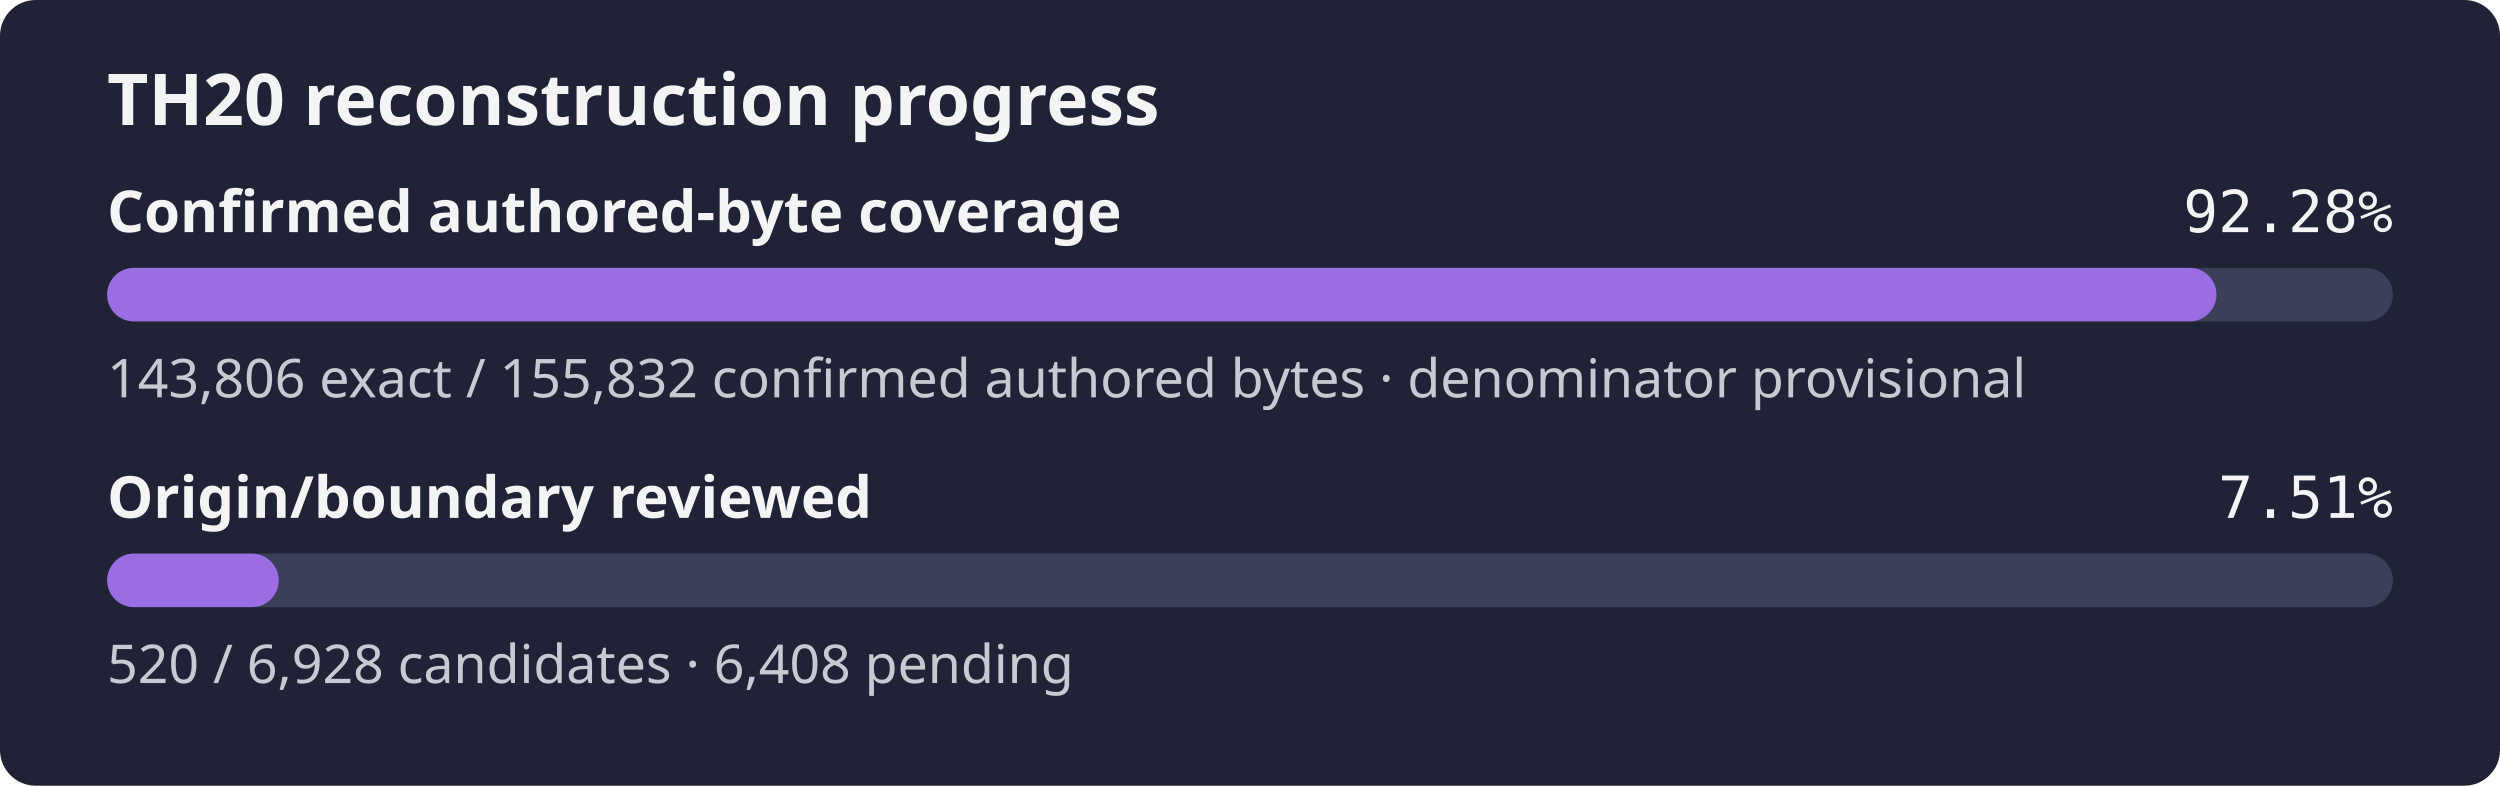
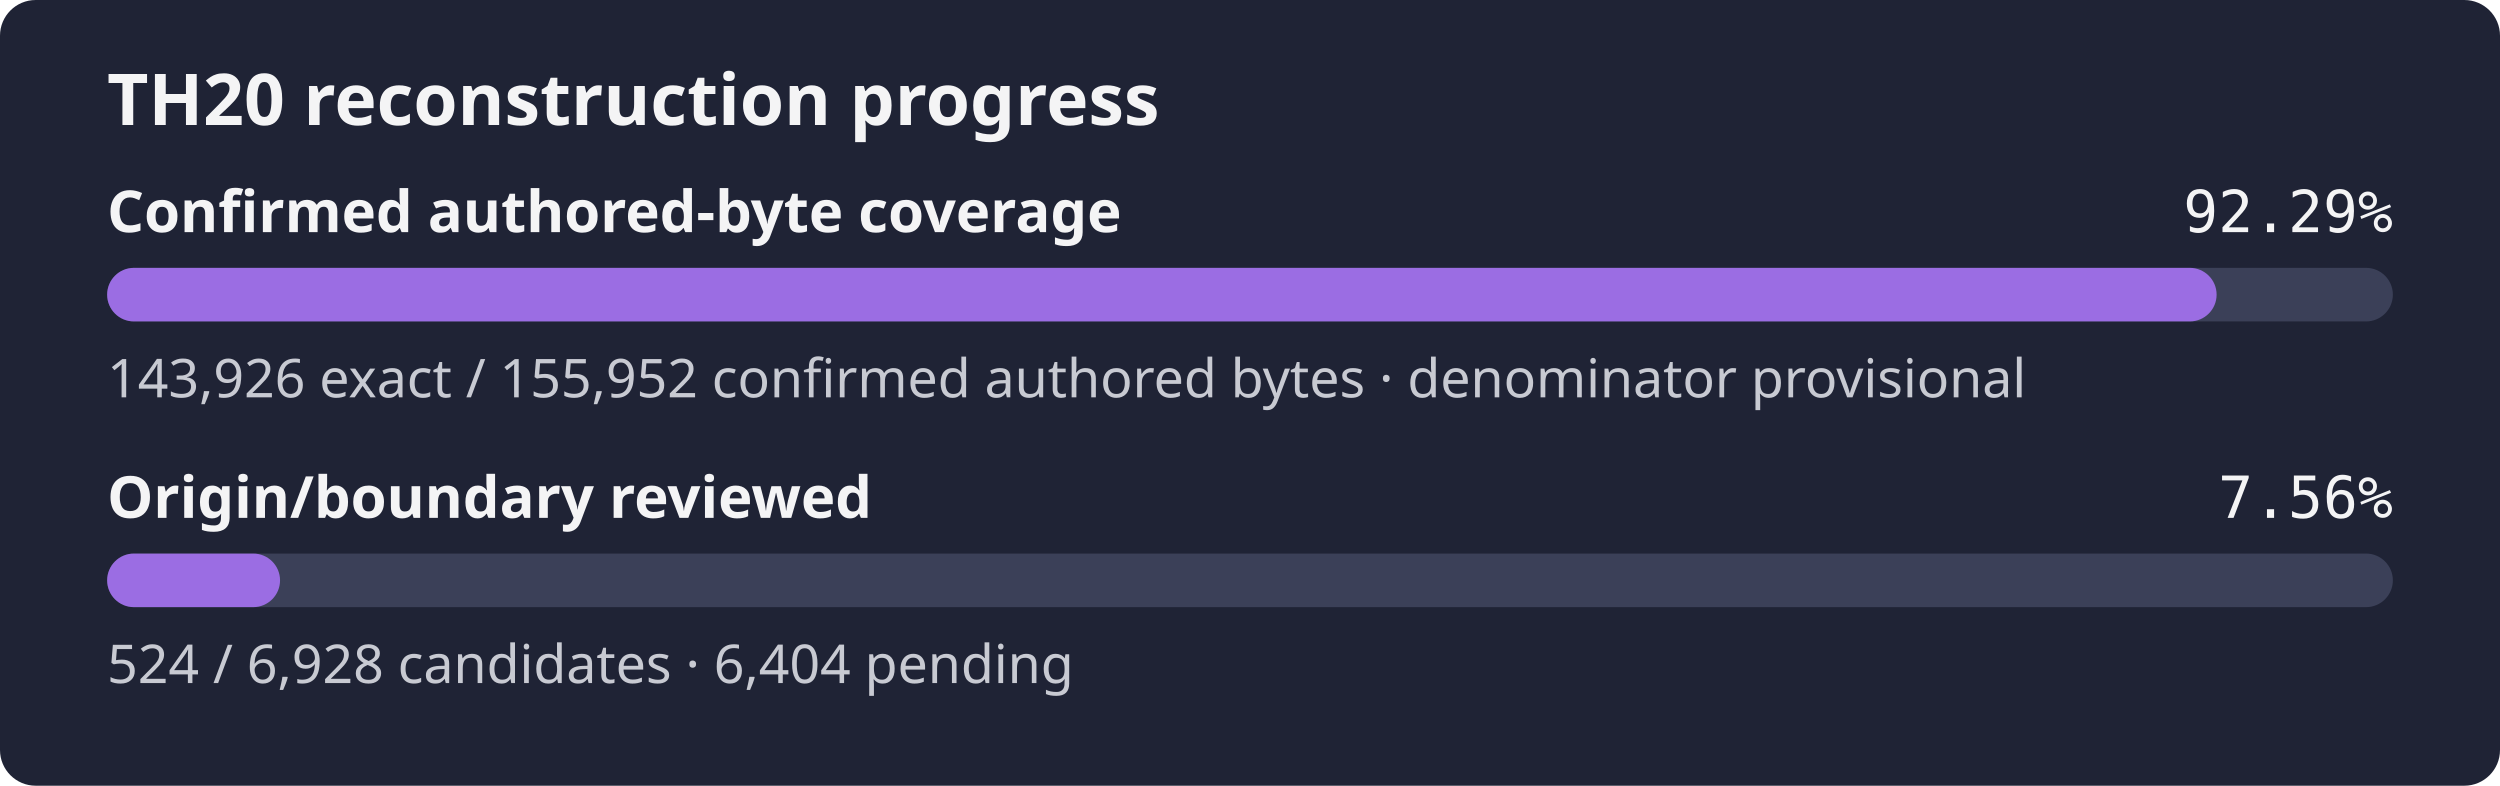
- <svg xmlns="http://www.w3.org/2000/svg" width="560" height="176" role="img" aria-label="TH20 reconstruction progress: 92.28% of the confirmed authored-byte set is exact, origin review 7.51%">
+ <svg xmlns="http://www.w3.org/2000/svg" width="560" height="176" role="img" aria-label="TH20 reconstruction progress: 92.29% of the confirmed authored-byte set is exact, origin review 7.56%">
  <rect width="560" height="176" rx="8" fill="#1f2335" />
  <text x="24" y="28" fill="#f4f4f5" font-family="sans-serif" font-size="16" font-weight="600">TH20 reconstruction progress</text>
  <text x="24" y="52" fill="#f4f4f5" font-family="sans-serif" font-size="13" font-weight="600">Confirmed authored-byte coverage</text>
-   <text x="536" y="52" fill="#f4f4f5" text-anchor="end" font-family="monospace" font-size="13">92.28%</text>
+   <text x="536" y="52" fill="#f4f4f5" text-anchor="end" font-family="monospace" font-size="13">92.29%</text>
  <rect x="24" y="60" width="512" height="12" rx="6" fill="#3b4058" />
-   <rect x="24" y="60" width="472.49" height="12" rx="6" fill="#9b6de3" />
-   <text x="24" y="89" fill="#c8cad2" font-family="sans-serif" font-size="12">143,806 exact / 155,832 confirmed authored bytes · denominator provisional</text>
+   <rect x="24" y="60" width="472.52" height="12" rx="6" fill="#9b6de3" />
+   <text x="24" y="89" fill="#c8cad2" font-family="sans-serif" font-size="12">143,926 exact / 155,952 confirmed authored bytes · denominator provisional</text>
  <text x="24" y="116" fill="#f4f4f5" font-family="sans-serif" font-size="13" font-weight="600">Origin/boundary reviewed</text>
-   <text x="536" y="116" fill="#f4f4f5" text-anchor="end" font-family="monospace" font-size="13">7.51%</text>
+   <text x="536" y="116" fill="#f4f4f5" text-anchor="end" font-family="monospace" font-size="13">7.56%</text>
  <rect x="24" y="124" width="512" height="12" rx="6" fill="#3b4058" />
-   <rect x="24" y="124" width="38.43" height="12" rx="6" fill="#9b6de3" />
-   <text x="24" y="153" fill="#c8cad2" font-family="sans-serif" font-size="12">520 / 6,928 candidates · 6,408 pending</text>
+   <rect x="24" y="124" width="38.73" height="12" rx="6" fill="#9b6de3" />
+   <text x="24" y="153" fill="#c8cad2" font-family="sans-serif" font-size="12">524 / 6,928 candidates · 6,404 pending</text>
</svg>
